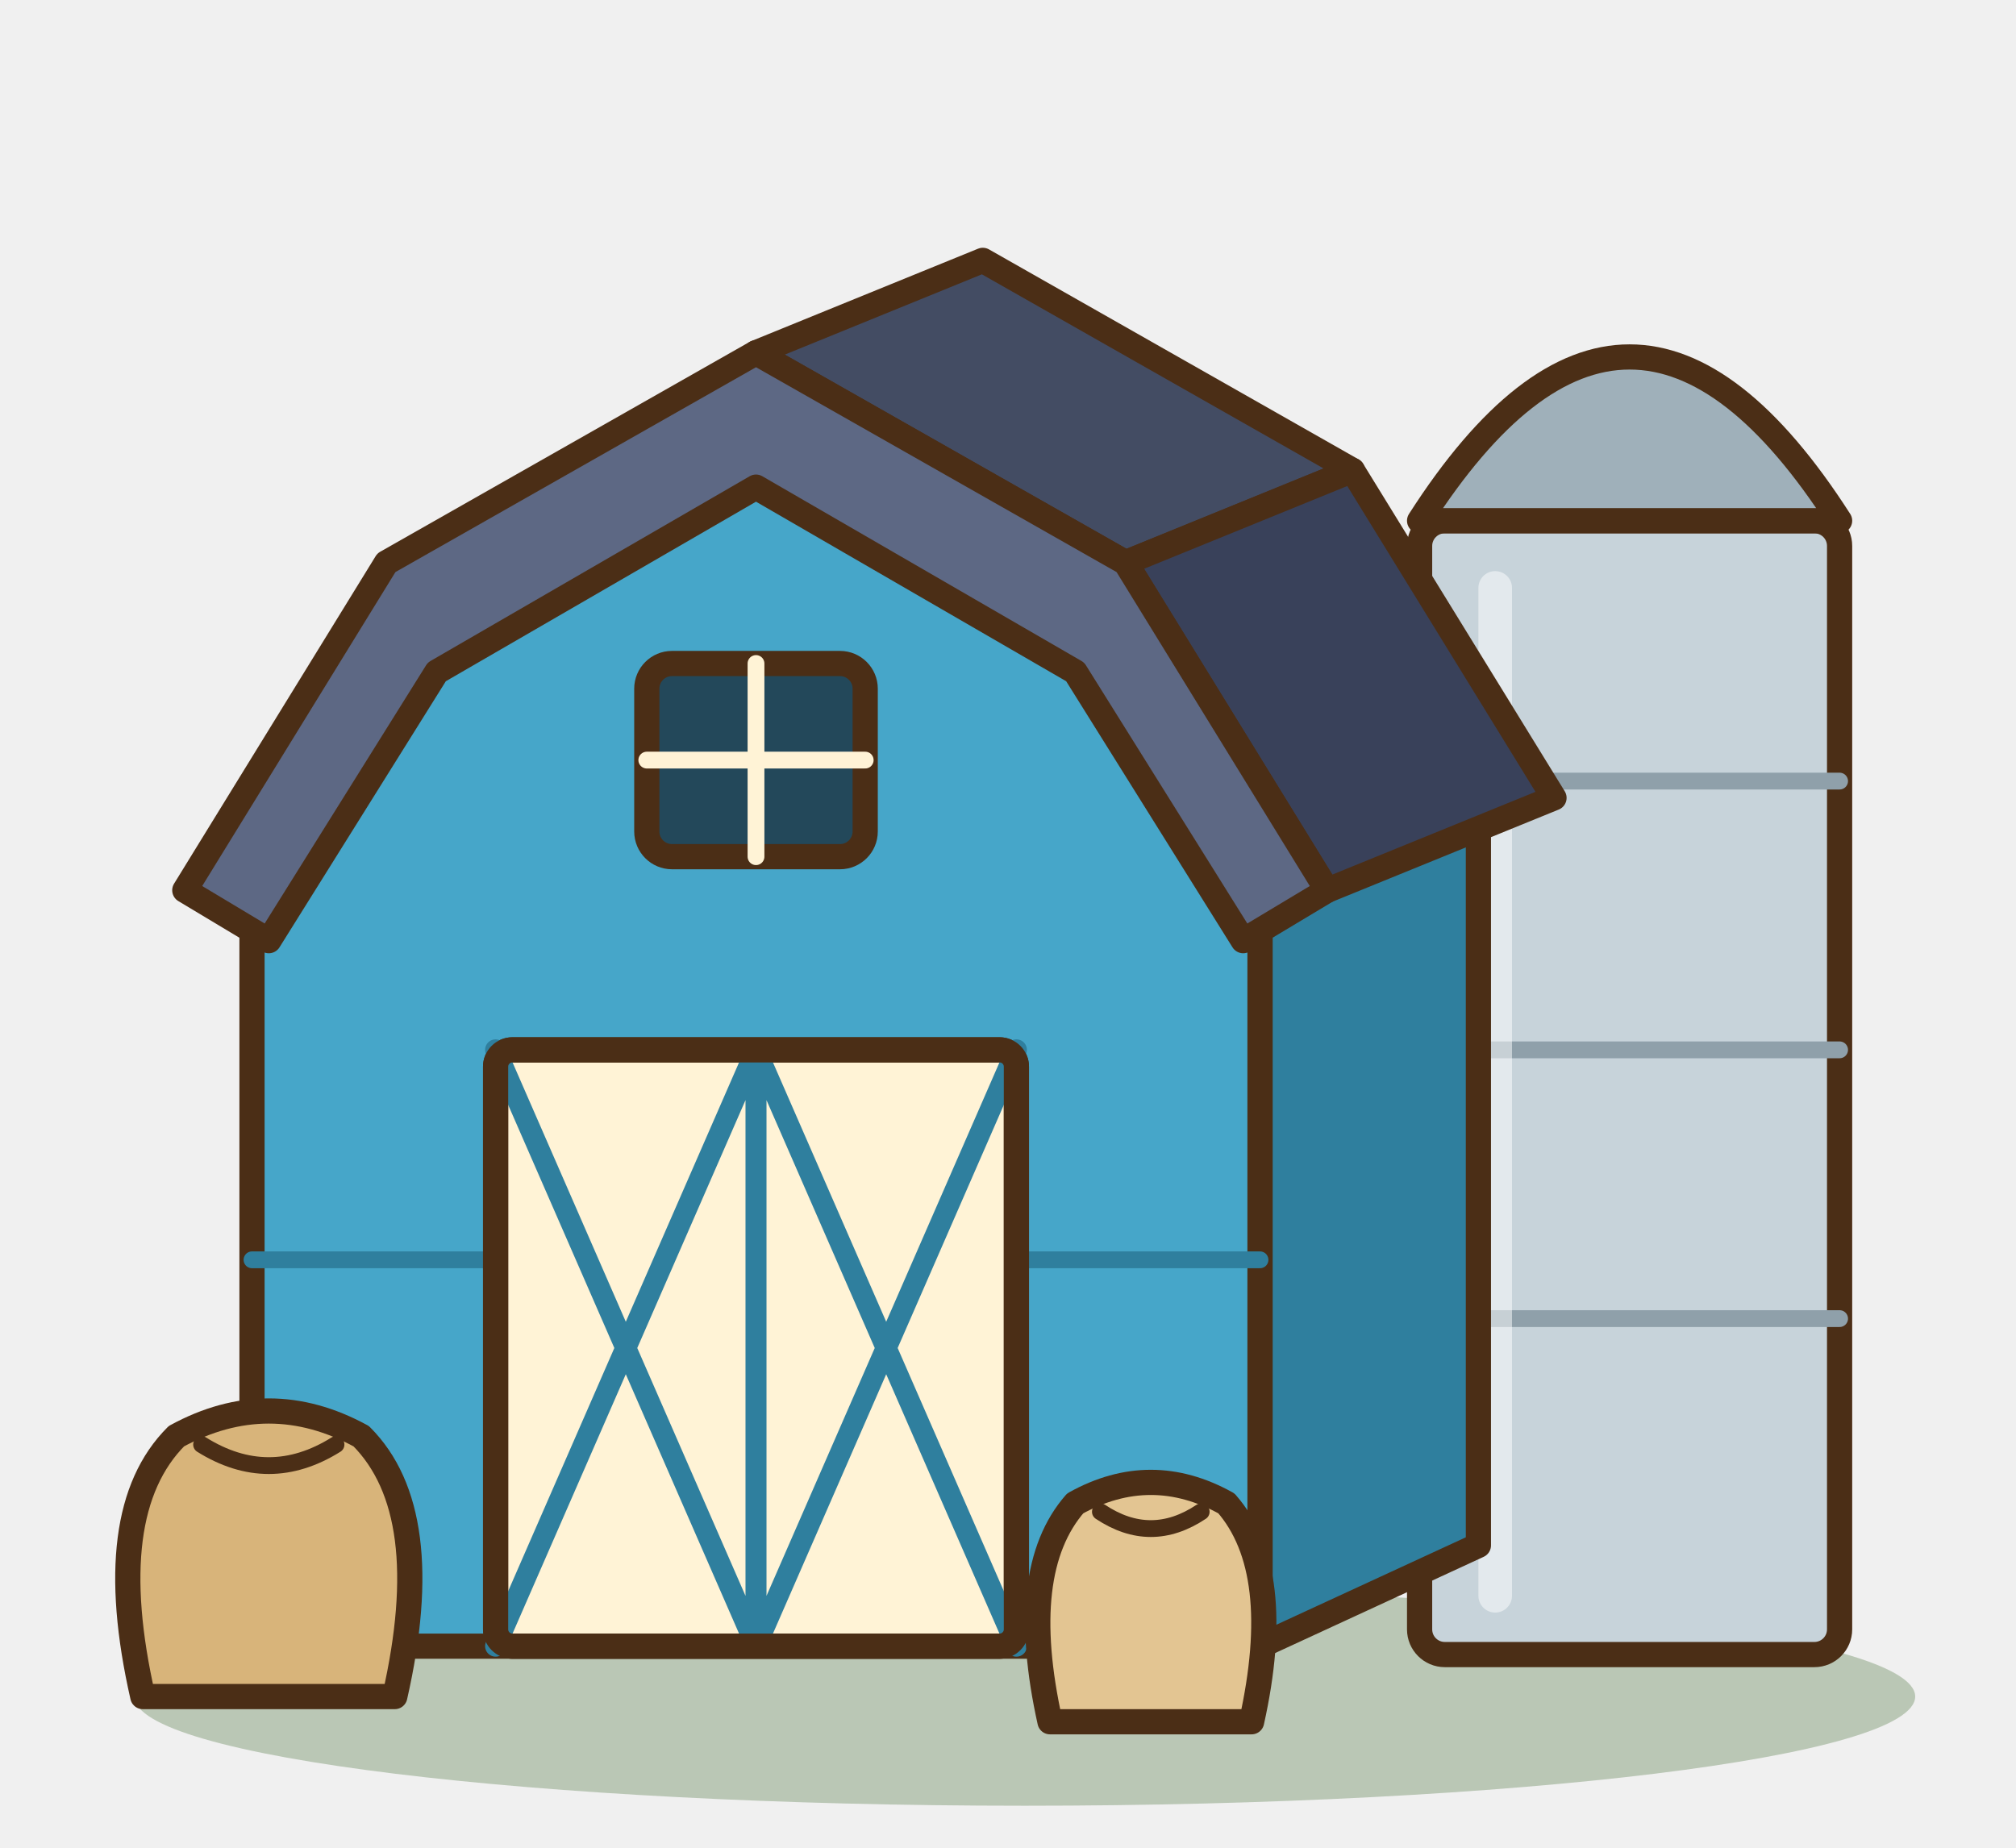
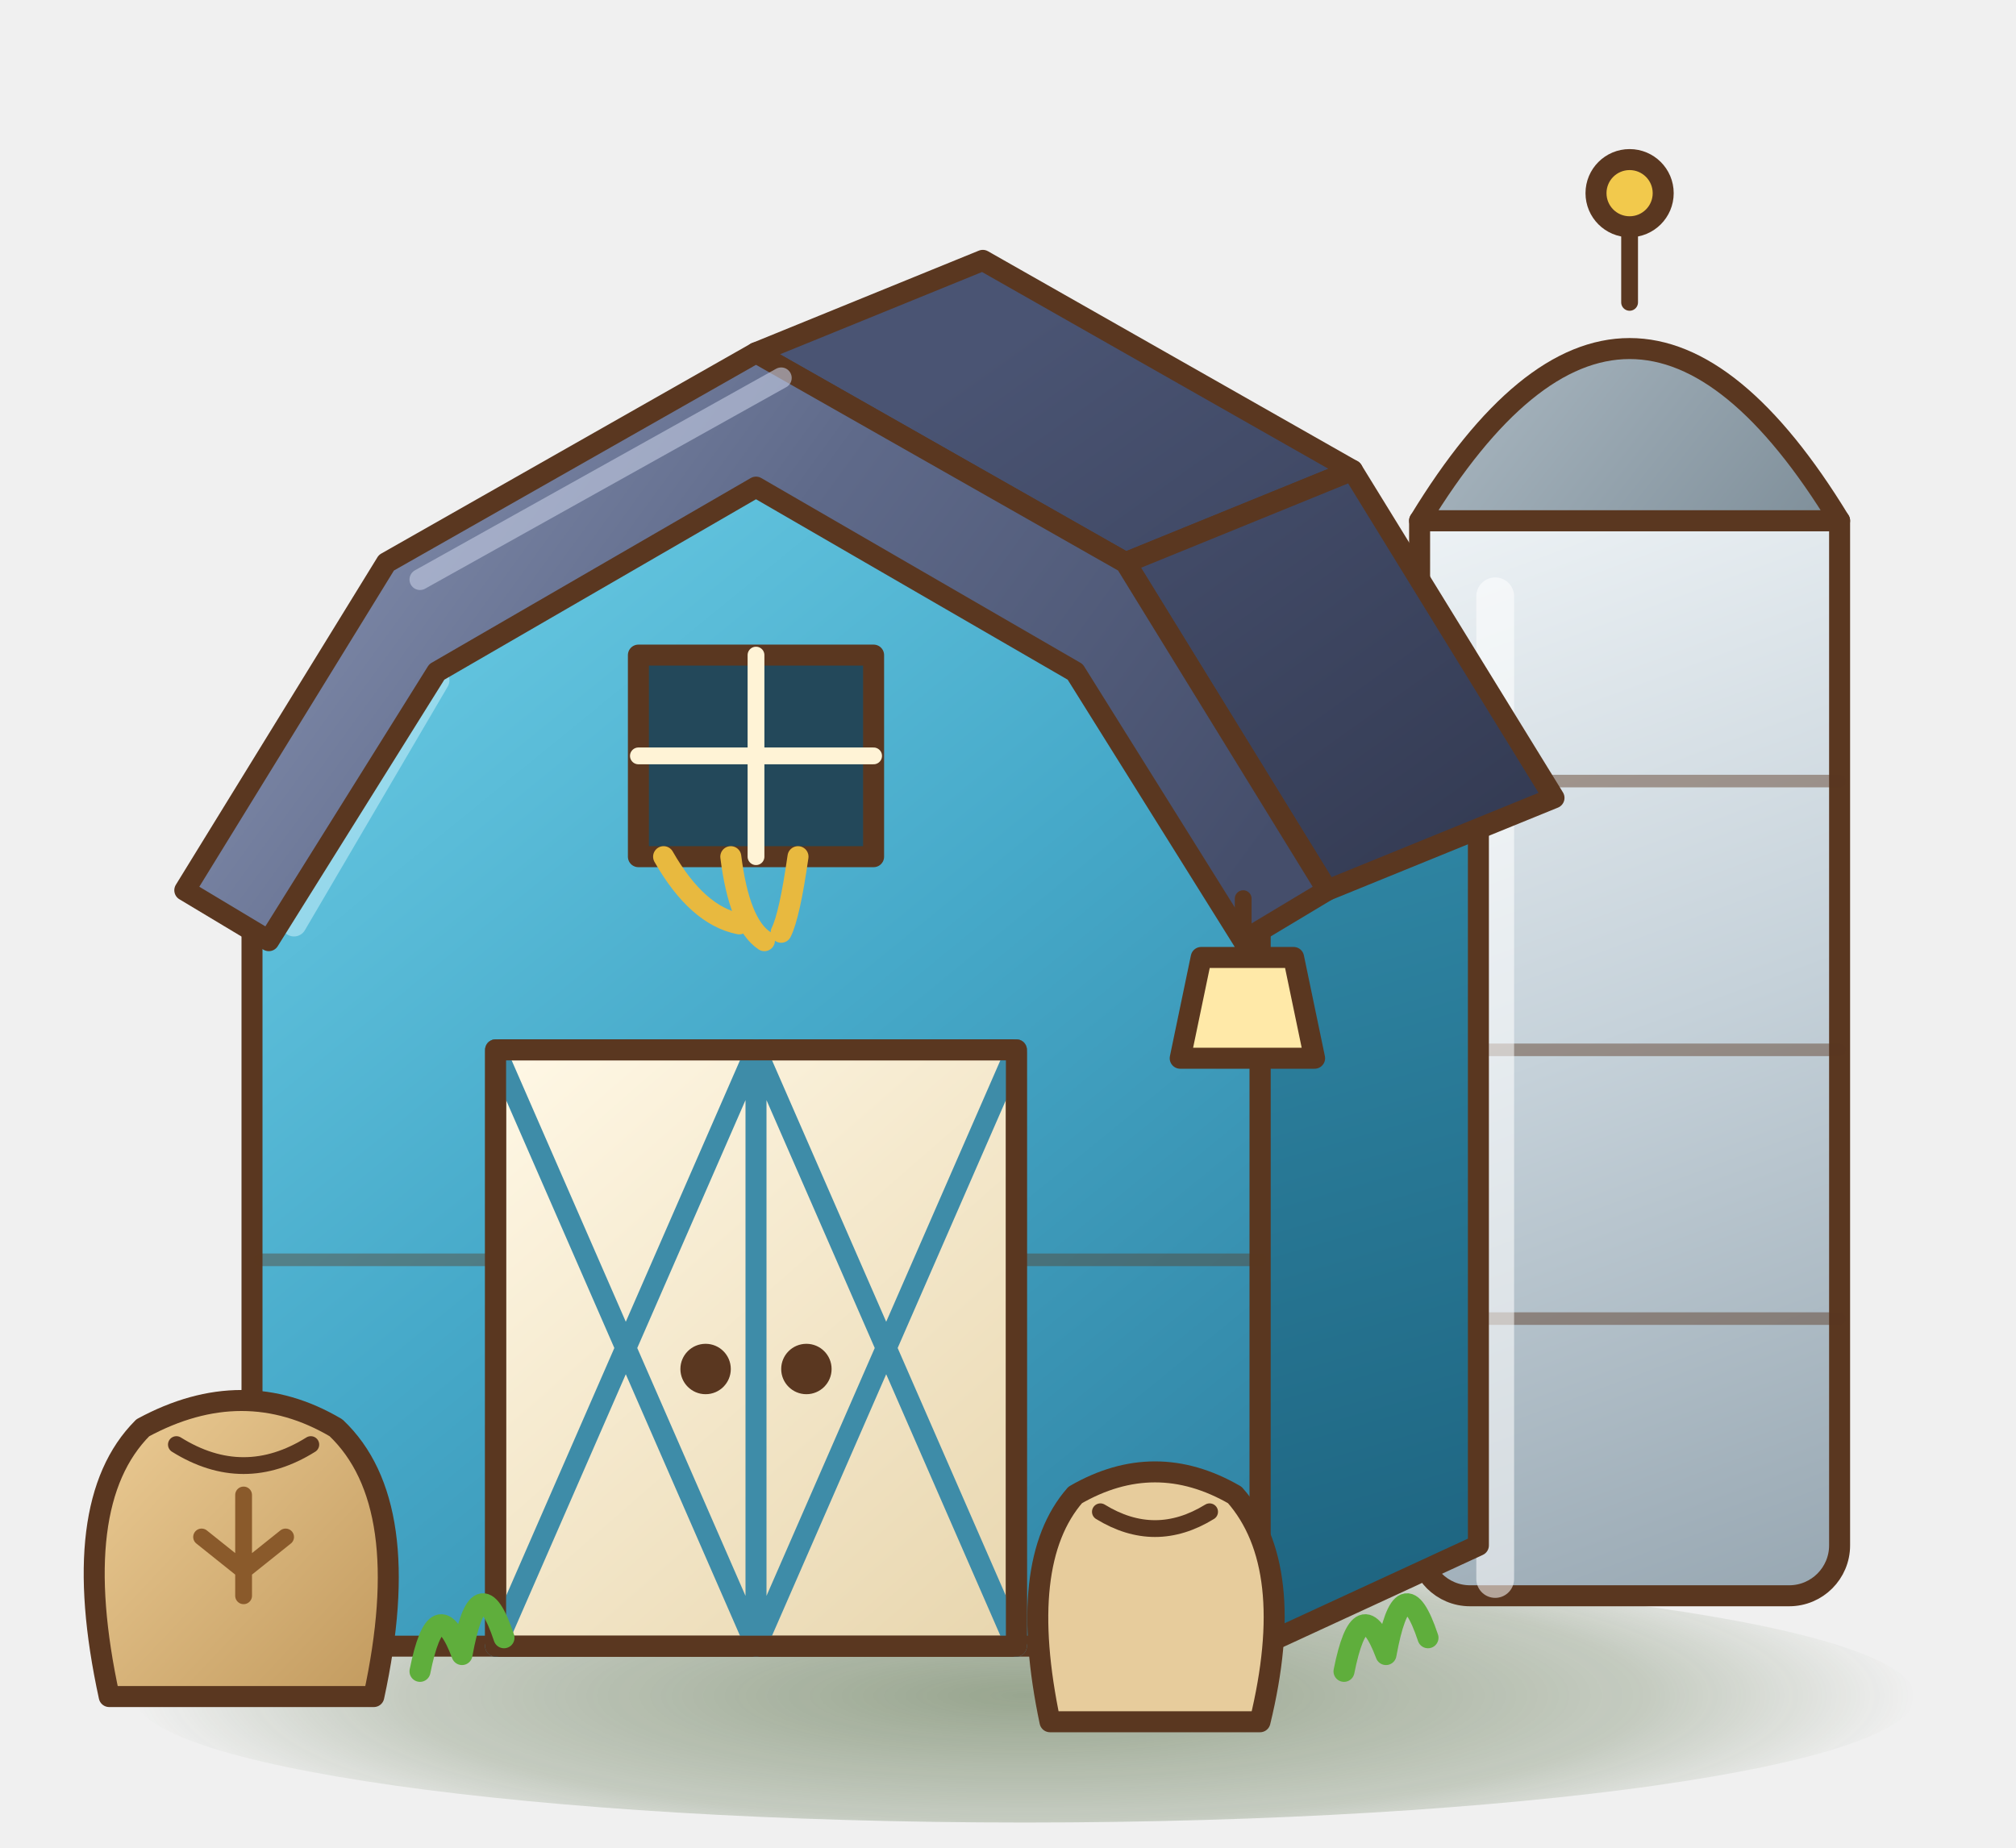
<svg xmlns="http://www.w3.org/2000/svg" width="480" height="440" viewBox="0 0 480 440">
-   <g stroke="#4b2e16" stroke-width="6" stroke-linejoin="round" stroke-linecap="round">
-     <ellipse cx="244" cy="404" rx="212" ry="26" fill="#2f5d1e" opacity="0.28" stroke="none" />
-     <rect x="338" y="124" width="100" height="270" rx="6" fill="#c7d3da" />
-     <path d="M338 124Q388 46 438 124Z" fill="#9fb0ba" />
-     <path d="M338 186H438M338 250H438M338 314H438" stroke="#8fa0aa" stroke-width="4" fill="none" />
-     <path d="M356 140V380" stroke="#ffffff" stroke-width="8" opacity="0.5" fill="none" />
-     <polygon points="300,214 352,192 352,368 300,392" fill="#2f7f9e" />
-     <polygon points="60,392 60,214 100,150 180,104 260,150 300,214 300,392" fill="#46a6c9" />
-     <path d="M60 300H120M240 300H300" stroke="#2f7f9e" stroke-width="4" fill="none" />
-     <polygon points="180,84 234,62 322,112 268,134" fill="#434c63" />
-     <polygon points="268,134 322,112 370,190 316,212" fill="#39415a" />
-     <polygon points="180,84 92,134 44,212 64,224 104,160 180,116 256,160 296,224 316,212 268,134" fill="#5d6884" />
-     <rect x="154" y="158" width="52" height="46" rx="6" fill="#23485a" />
-     <path d="M180 158V204M154 181H206" stroke="#fff3d6" stroke-width="4" fill="none" />
-     <rect x="118" y="250" width="124" height="142" rx="4" fill="#fff3d6" />
-     <path d="M180 250V392M118 250L180 392M180 250L118 392M180 250L242 392M242 250L180 392" stroke="#2f7f9e" stroke-width="5" fill="none" />
-     <rect x="118" y="250" width="124" height="142" rx="4" fill="none" />
-     <path d="M34 404q-10-44 8-62q22-12 44 0q18 18 8 62Z" fill="#d8b47a" />
-     <path d="M48 344q16 10 32 0" stroke-width="4" fill="none" />
-     <path d="M250 410q-8-36 6-52q18-10 36 0q14 16 6 52Z" fill="#e3c592" />
-     <path d="M262 360q12 8 24 0" stroke-width="4" fill="none" />
+   <defs>
+     <radialGradient id="sShadow" cx="244" cy="404" r="212" gradientUnits="userSpaceOnUse" gradientTransform="translate(0 323) scale(1 0.2)">
+       <stop offset="0" stop-color="#2d4a18" stop-opacity="0.45" />
+       <stop offset="0.7" stop-color="#2d4a18" stop-opacity="0.22" />
+       <stop offset="1" stop-color="#2d4a18" stop-opacity="0" />
+     </radialGradient>
+     <linearGradient id="sWall" x1="70" y1="110" x2="300" y2="392" gradientUnits="userSpaceOnUse">
+       <stop offset="0" stop-color="#6FD0E8" />
+       <stop offset="0.5" stop-color="#46A9C9" />
+       <stop offset="1" stop-color="#2E80A0" />
+     </linearGradient>
+     <linearGradient id="sSide" x1="300" y1="200" x2="352" y2="380" gradientUnits="userSpaceOnUse">
+       <stop offset="0" stop-color="#2F86A4" />
+       <stop offset="1" stop-color="#1E6480" />
+     </linearGradient>
+     <linearGradient id="sRoof" x1="60" y1="70" x2="280" y2="230" gradientUnits="userSpaceOnUse">
+       <stop offset="0" stop-color="#8E99B8" />
+       <stop offset="0.5" stop-color="#5F6A8A" />
+       <stop offset="1" stop-color="#454E6B" />
+     </linearGradient>
+     <linearGradient id="sRoofSide" x1="270" y1="60" x2="370" y2="200" gradientUnits="userSpaceOnUse">
+       <stop offset="0" stop-color="#4A5473" />
+       <stop offset="1" stop-color="#333A52" />
+     </linearGradient>
+     <linearGradient id="sSilo" x1="338" y1="124" x2="438" y2="394" gradientUnits="userSpaceOnUse">
+       <stop offset="0" stop-color="#EDF2F5" />
+       <stop offset="0.45" stop-color="#C6D2DA" />
+       <stop offset="1" stop-color="#93A3AE" />
+     </linearGradient>
+     <linearGradient id="sSiloTop" x1="338" y1="46" x2="438" y2="124" gradientUnits="userSpaceOnUse">
+       <stop offset="0" stop-color="#B7C4CD" />
+       <stop offset="1" stop-color="#7E8E99" />
+     </linearGradient>
+     <linearGradient id="sDoor" x1="118" y1="250" x2="242" y2="392" gradientUnits="userSpaceOnUse">
+       <stop offset="0" stop-color="#FFF8E6" />
+       <stop offset="1" stop-color="#E8D6AE" />
+     </linearGradient>
+     <linearGradient id="sSack" x1="20" y1="340" x2="90" y2="406" gradientUnits="userSpaceOnUse">
+       <stop offset="0" stop-color="#EBCB94" />
+       <stop offset="1" stop-color="#C29A5E" />
+     </linearGradient>
+   </defs>
+   <ellipse cx="244" cy="404" rx="212" ry="30" fill="url(#sShadow)" />
+   <g stroke="#5A3720" stroke-width="5" stroke-linejoin="round" stroke-linecap="round">
+     <path d="M338 124h100v244a12 12 0 0 1-12 12h-76a12 12 0 0 1-12-12Z" fill="url(#sSilo)" />
+     <path d="M338 124q50-82 100 0Z" fill="url(#sSiloTop)" />
+     <path d="M338 186h100M338 250h100M338 314h100" stroke-width="3" stroke-opacity="0.45" fill="none" />
+     <path d="M356 142v234" stroke="#FFFFFF" stroke-width="9" stroke-opacity="0.55" fill="none" />
+     <path d="M388 72v-22" stroke-width="4" />
+     <circle cx="388" cy="46" r="8" fill="#F2C94C" />
+     <path d="M300 214 352 192v176l-52 24Z" fill="url(#sSide)" />
+     <path d="M60 392V214l40-64 80-46 80 46 40 64v178Z" fill="url(#sWall)" />
+     <path d="M62 300h58M242 300h58" stroke-width="3" stroke-opacity="0.4" fill="none" />
+     <path d="M70 220 104 162" stroke="#BDEAF7" stroke-width="6" stroke-opacity="0.6" fill="none" />
+     <path d="M180 84 234 62l88 50-54 22Z" fill="url(#sRoofSide)" />
+     <path d="M268 134 322 112l48 78-54 22Z" fill="url(#sRoofSide)" />
+     <path d="M180 84 92 134l-48 78 20 12 40-64 76-44 76 44 40 64 20-12-48-78Z" fill="url(#sRoof)" />
+     <path d="M186 90 100 138" stroke="#C3CBE2" stroke-width="5" stroke-opacity="0.6" fill="none" />
+     <path d="M152 156h56v48h-56Z" fill="#23485A" />
+     <path d="M180 156v48M152 180h56" stroke="#FFF3D6" stroke-width="4" />
+     <g stroke="#E8B93F" stroke-width="5" fill="none">
+       <path d="M158 204q8 14 18 16M174 204q2 16 8 20M190 204q-2 14-4 18" />
+     </g>
+     <path d="M118 250h124v142H118Z" fill="url(#sDoor)" />
+     <path d="M180 250v142M118 250l62 142M180 250l-62 142M180 250l62 142M242 250l-62 142" stroke="#3E8CA8" stroke-width="5" fill="none" />
+     <path d="M118 250h124v142H118Z" fill="none" />
+     <circle cx="168" cy="326" r="6" fill="#5A3720" stroke="none" />
+     <circle cx="192" cy="326" r="6" fill="#5A3720" stroke="none" />
+     <path d="M26 404q-10-46 8-64 24-13 46 0 19 18 9 64Z" fill="url(#sSack)" />
+     <path d="M42 344q16 10 32 0" stroke-width="4" fill="none" />
+     <path d="M58 356v24M48 366l10 8 10-8" stroke="#8A5A2B" stroke-width="4" fill="none" />
+     <path d="M250 410q-8-38 6-54 19-11 38 0 15 17 6 54Z" fill="#E7CC9C" />
+     <path d="M262 360q13 8 26 0" stroke-width="4" fill="none" />
+     <path d="M296 214v14" stroke-width="4" />
+     <path d="M286 228h22l5 24h-32Z" fill="#FFE9A8" />
+     <path d="M284 252h26" stroke-width="4" />
+     <path d="M100 398q4-20 10-4 4-22 10-4" fill="none" stroke="#5FAE3C" stroke-width="5" />
+     <path d="M320 398q4-20 10-4 4-22 10-4" fill="none" stroke="#5FAE3C" stroke-width="5" />
  </g>
</svg>
